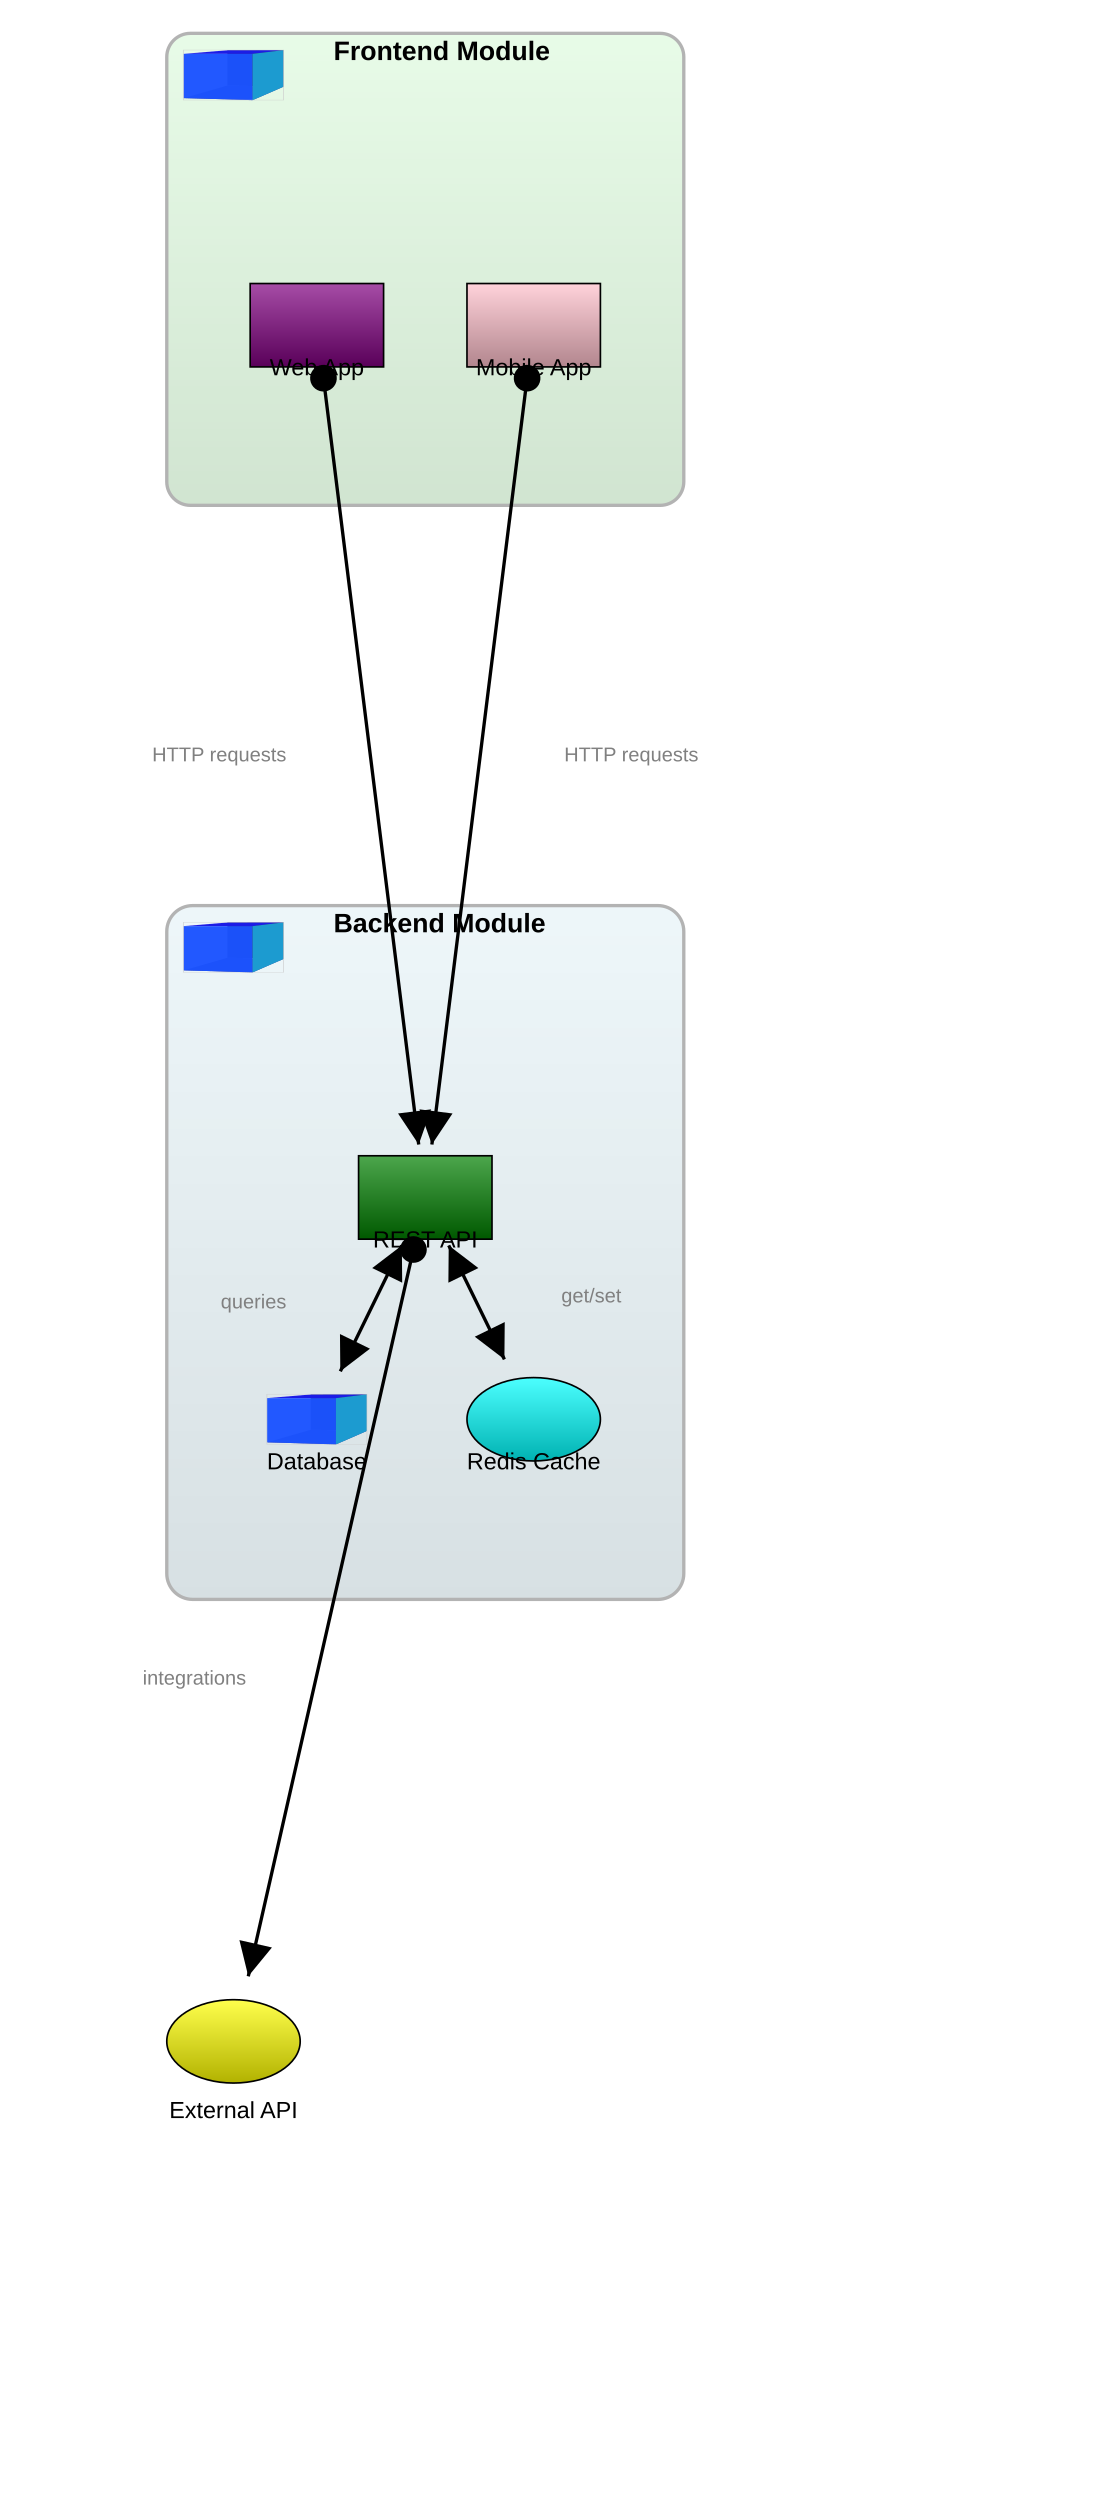
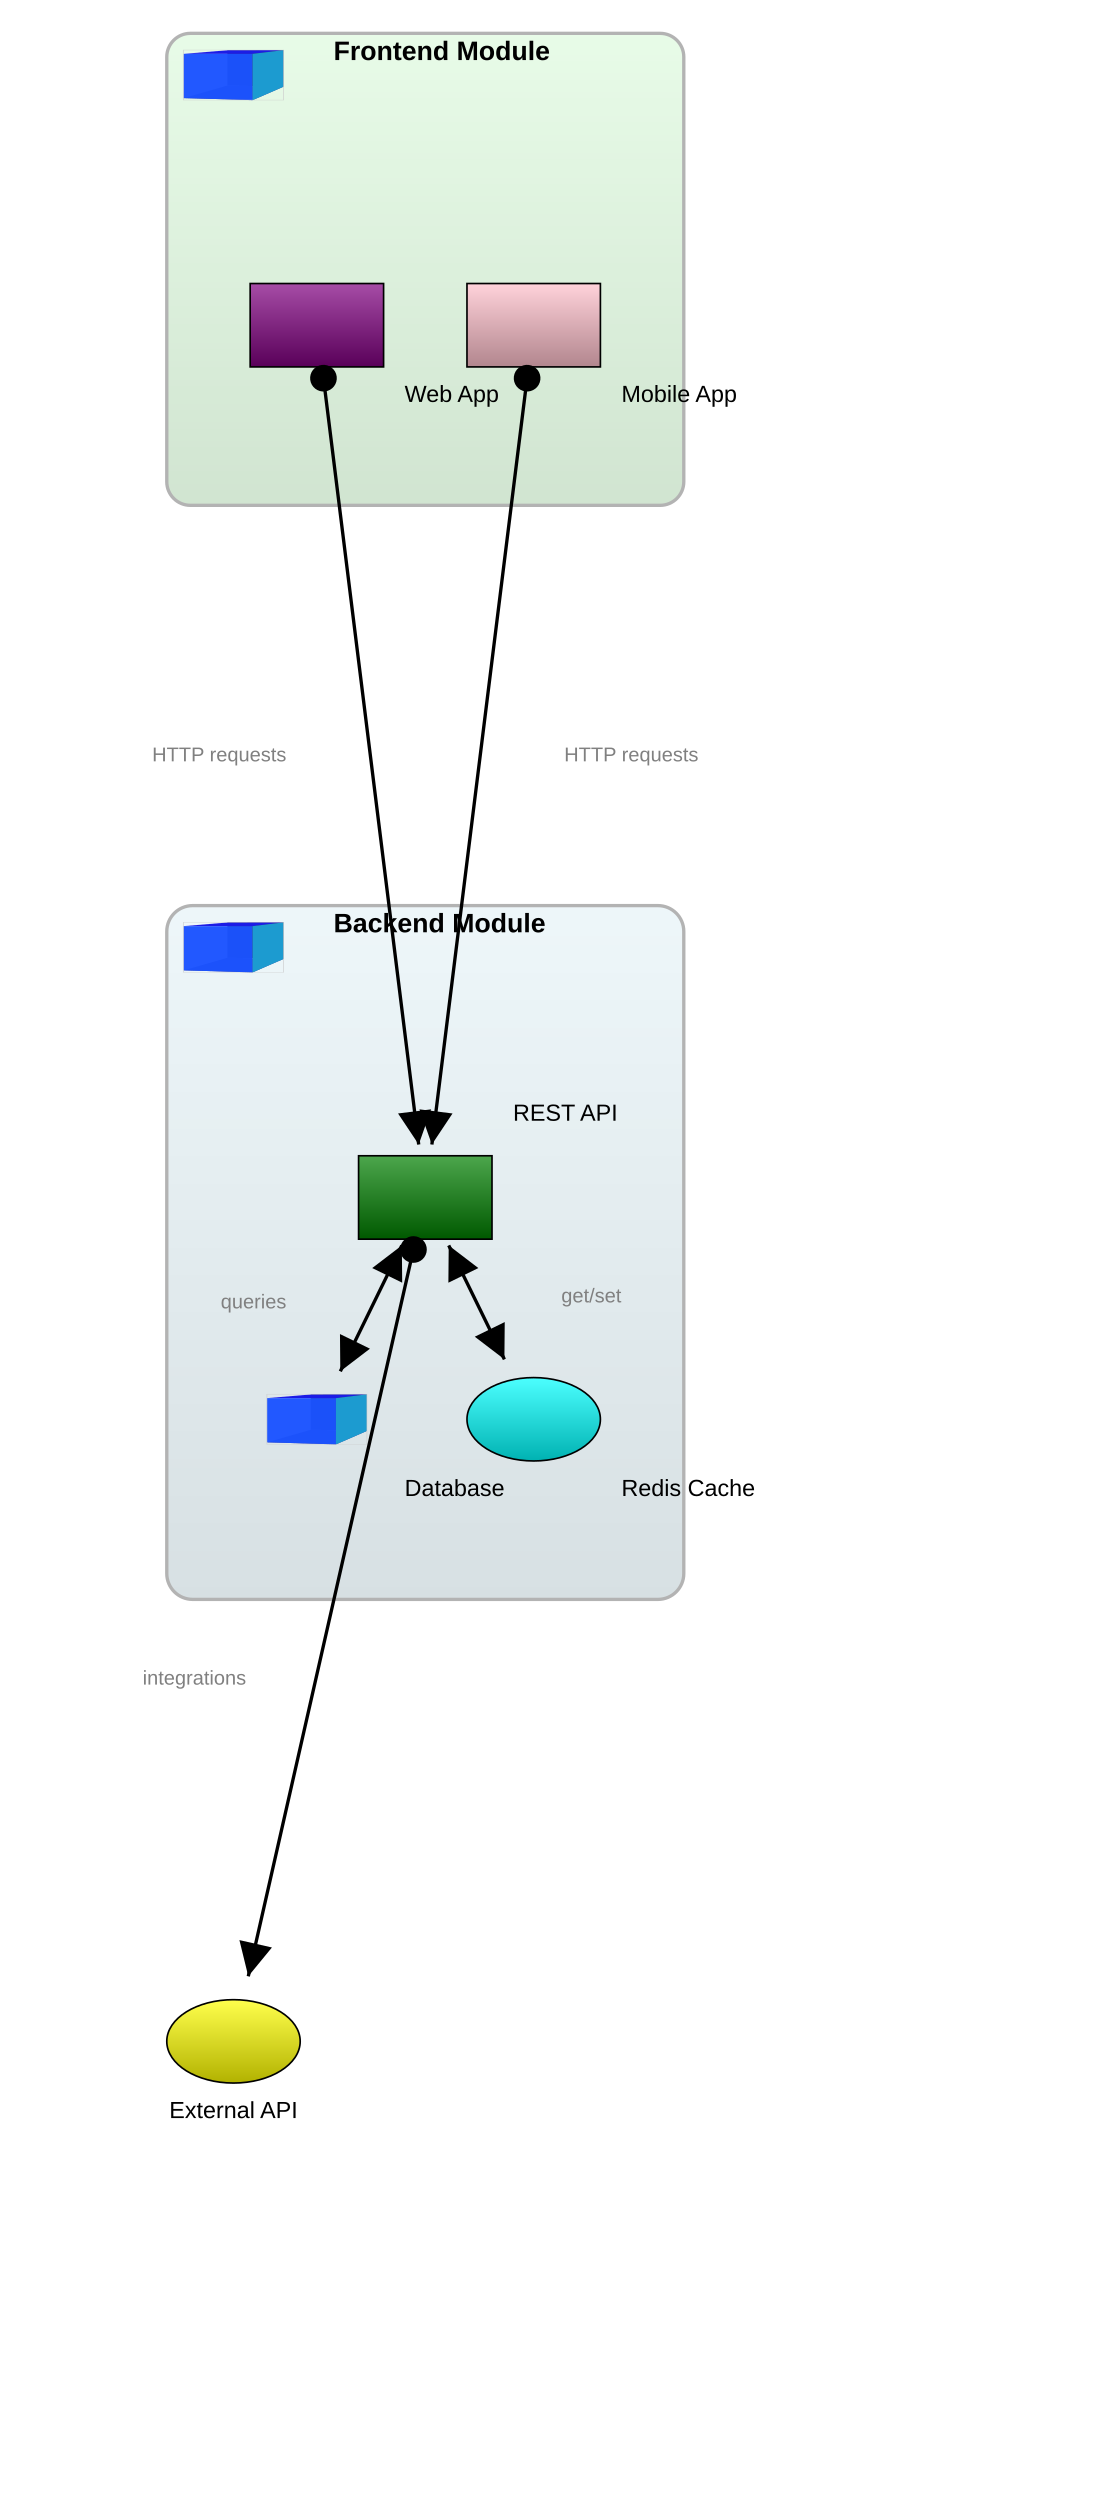
<svg xmlns="http://www.w3.org/2000/svg" baseProfile="full" height="1499.0" version="1.1" viewBox="0,0,660.0,1499.0" width="660.0">
  <defs>
    <marker id="arrow-end" markerHeight="10" markerWidth="10" orient="auto" refX="10" refY="5">
      <path d="M 0 0 L 10 5 L 0 10 z" fill="black" />
    </marker>
    <marker id="arrow-start" markerHeight="10" markerWidth="10" orient="auto" refX="0" refY="5">
      <path d="M 10 0 L 0 5 L 10 10 z" fill="black" />
    </marker>
    <marker id="circle-start" markerHeight="10" markerWidth="10" orient="auto" refX="5" refY="5">
      <circle cx="5" cy="5" fill="black" r="4" />
    </marker>
    <marker id="circle-end" markerHeight="10" markerWidth="10" orient="auto" refX="5" refY="5">
      <circle cx="5" cy="5" fill="black" r="4" />
    </marker>
    <linearGradient id="gradient-backend-module" x1="0%" x2="0%" y1="0%" y2="100%">
      <stop offset="0%" stop-color="#c5e3ed" />
      <stop offset="100%" stop-color="#7997a1" />
    </linearGradient>
    <linearGradient id="gradient-frontend-module" x1="0%" x2="0%" y1="0%" y2="100%">
      <stop offset="0%" stop-color="#b1f3b1" />
      <stop offset="100%" stop-color="#64a664" />
    </linearGradient>
    <linearGradient id="gradient-api" x1="0%" x2="0%" y1="0%" y2="100%">
      <stop offset="0%" stop-color="#4ca64c" />
      <stop offset="100%" stop-color="#005900" />
    </linearGradient>
    <linearGradient id="gradient-db" x1="0%" x2="0%" y1="0%" y2="100%">
      <stop offset="0%" stop-color="#ffc04c" />
      <stop offset="100%" stop-color="#b27300" />
    </linearGradient>
    <linearGradient id="gradient-cache" x1="0%" x2="0%" y1="0%" y2="100%">
      <stop offset="0%" stop-color="#4cffff" />
      <stop offset="100%" stop-color="#00b2b2" />
    </linearGradient>
    <linearGradient id="gradient-webapp" x1="0%" x2="0%" y1="0%" y2="100%">
      <stop offset="0%" stop-color="#a64ca6" />
      <stop offset="100%" stop-color="#590059" />
    </linearGradient>
    <linearGradient id="gradient-mobile" x1="0%" x2="0%" y1="0%" y2="100%">
      <stop offset="0%" stop-color="#ffd2da" />
      <stop offset="100%" stop-color="#b2868e" />
    </linearGradient>
    <linearGradient id="gradient-external-service" x1="0%" x2="0%" y1="0%" y2="100%">
      <stop offset="0%" stop-color="#ffff4c" />
      <stop offset="100%" stop-color="#b2b200" />
    </linearGradient>
    <linearGradient id="gradient-backend-module_icon" x1="0%" x2="0%" y1="0%" y2="100%">
      <stop offset="0%" stop-color="#c5e3ed" />
      <stop offset="100%" stop-color="#7997a1" />
    </linearGradient>
    <linearGradient id="gradient-frontend-module_icon" x1="0%" x2="0%" y1="0%" y2="100%">
      <stop offset="0%" stop-color="#b1f3b1" />
      <stop offset="100%" stop-color="#64a664" />
    </linearGradient>
  </defs>
  <rect fill="url(#gradient-backend-module)" height="416.0" opacity="0.3" rx="15.5" ry="15.5" stroke="black" stroke-width="2" width="310.0" x="100.0" y="543.0" />
  <rect fill="url(#gradient-frontend-module)" height="283.0" opacity="0.3" rx="14.15" ry="14.15" stroke="black" stroke-width="2" width="310.0" x="100.0" y="20.0" />
  <rect fill="url(#gradient-api)" height="50" stroke="black" width="80" x="215.0" y="693.0" />
  <g id="db">
    <g transform="translate(160.0,836.0) scale(1.204819,0.6928406) translate(-0.9,-1.4)">
      <path d="M 22.754,32.117 0.945,43 V 4.729 L 22.754,1.57 Z" fill="#e9e9ff" stroke="none" />
      <path d="M 50.713,33.121 V 1.463 L 22.754,1.57 V 32.117 Z" fill="#353564" stroke="none" />
      <path d="M 50.713,33.121 35.296,44.771 0.945,43 22.754,32.117 Z" fill="#4d4d9f" stroke="none" />
      <path d="M 50.713,1.463 35.296,4.738 0.945,4.729 22.754,1.57 Z" fill="#1c1ce6" opacity="1" stroke="none" />
      <path d="M 35.296,44.771 V 4.738 L 0.945,4.729 V 43 Z" fill="#1a52ff" opacity="0.96" stroke="none" />
      <path d="M 50.713,33.121 35.296,44.771 V 4.738 L 50.713,1.463 Z" fill="#1c9bd0" stroke="none" />
      <rect fill="none" height="43.3" opacity="0.67" stroke="#cbcbcb" stroke-width="0.48" width="49.8" x="0.9" y="1.4" />
    </g>
  </g>
  <ellipse cx="320.0" cy="851.0" fill="url(#gradient-cache)" rx="40.0" ry="25.0" stroke="black" />
  <rect fill="url(#gradient-webapp)" height="50" stroke="black" width="80" x="150.0" y="170.0" />
  <rect fill="url(#gradient-mobile)" height="50" stroke="black" width="80" x="280.0" y="170.0" />
  <ellipse cx="140.0" cy="1224.0" fill="url(#gradient-external-service)" rx="40.0" ry="25.0" stroke="black" />
  <g id="backend-module_icon">
    <g transform="translate(110.0,553.0) scale(1.204819,0.6928406) translate(-0.9,-1.4)">
      <path d="M 22.754,32.117 0.945,43 V 4.729 L 22.754,1.57 Z" fill="#e9e9ff" stroke="none" />
      <path d="M 50.713,33.121 V 1.463 L 22.754,1.57 V 32.117 Z" fill="#353564" stroke="none" />
      <path d="M 50.713,33.121 35.296,44.771 0.945,43 22.754,32.117 Z" fill="#4d4d9f" stroke="none" />
      <path d="M 50.713,1.463 35.296,4.738 0.945,4.729 22.754,1.57 Z" fill="#1c1ce6" opacity="1" stroke="none" />
      <path d="M 35.296,44.771 V 4.738 L 0.945,4.729 V 43 Z" fill="#1a52ff" opacity="0.96" stroke="none" />
      <path d="M 50.713,33.121 35.296,44.771 V 4.738 L 50.713,1.463 Z" fill="#1c9bd0" stroke="none" />
      <rect fill="none" height="43.3" opacity="0.67" stroke="#cbcbcb" stroke-width="0.48" width="49.8" x="0.9" y="1.4" />
    </g>
  </g>
  <g id="frontend-module_icon">
    <g transform="translate(110.0,30.0) scale(1.204819,0.6928406) translate(-0.9,-1.4)">
      <path d="M 22.754,32.117 0.945,43 V 4.729 L 22.754,1.57 Z" fill="#e9e9ff" stroke="none" />
      <path d="M 50.713,33.121 V 1.463 L 22.754,1.57 V 32.117 Z" fill="#353564" stroke="none" />
      <path d="M 50.713,33.121 35.296,44.771 0.945,43 22.754,32.117 Z" fill="#4d4d9f" stroke="none" />
      <path d="M 50.713,1.463 35.296,4.738 0.945,4.729 22.754,1.57 Z" fill="#1c1ce6" opacity="1" stroke="none" />
      <path d="M 35.296,44.771 V 4.738 L 0.945,4.729 V 43 Z" fill="#1a52ff" opacity="0.96" stroke="none" />
      <path d="M 50.713,33.121 35.296,44.771 V 4.738 L 50.713,1.463 Z" fill="#1c9bd0" stroke="none" />
      <rect fill="none" height="43.3" opacity="0.67" stroke="#cbcbcb" stroke-width="0.48" width="49.8" x="0.9" y="1.4" />
    </g>
  </g>
  <line marker-end="url(#arrow-end)" marker-start="url(#arrow-start)" stroke="black" stroke-width="2" x1="240.949" x2="204.051" y1="746.75" y2="822.25" />
  <line marker-end="url(#arrow-end)" marker-start="url(#arrow-start)" stroke="black" stroke-width="2" x1="269.051" x2="302.436" y1="746.75" y2="815.062" />
  <polyline fill="none" marker-end="url(#arrow-end)" marker-start="url(#circle-start)" points="193.947,226.756 251.053,686.244" stroke="black" stroke-width="2" />
  <polyline fill="none" marker-end="url(#arrow-end)" marker-start="url(#circle-start)" points="316.053,226.756 258.947,686.244" stroke="black" stroke-width="2" />
  <polyline fill="none" marker-end="url(#arrow-end)" marker-start="url(#circle-start)" points="247.908,749.204 148.865,1184.995" stroke="black" stroke-width="2" />
-   <text fill="black" font-family="Arial, sans-serif" font-size="14px" text-anchor="middle" x="255.0" y="748.0">REST API</text>
-   <text fill="black" font-family="Arial, sans-serif" font-size="14px" text-anchor="middle" x="190.0" y="881.0">Database</text>
-   <text fill="black" font-family="Arial, sans-serif" font-size="14px" text-anchor="middle" x="320.0" y="881.0">Redis Cache</text>
-   <text fill="black" font-family="Arial, sans-serif" font-size="14px" text-anchor="middle" x="190.0" y="225.0">Web App</text>
-   <text fill="black" font-family="Arial, sans-serif" font-size="14px" text-anchor="middle" x="320.0" y="225.0">Mobile App</text>
+   <text fill="black" font-family="Arial, sans-serif" font-size="14px" text-anchor="start" x="307.6" y="672.0">REST API</text>
+   <text fill="black" font-family="Arial, sans-serif" font-size="14px" text-anchor="start" x="242.6" y="897.0">Database</text>
+   <text fill="black" font-family="Arial, sans-serif" font-size="14px" text-anchor="start" x="372.6" y="897.0">Redis Cache</text>
+   <text fill="black" font-family="Arial, sans-serif" font-size="14px" text-anchor="start" x="242.6" y="241.0">Web App</text>
+   <text fill="black" font-family="Arial, sans-serif" font-size="14px" text-anchor="start" x="372.6" y="241.0">Mobile App</text>
  <text fill="black" font-family="Arial, sans-serif" font-size="14px" text-anchor="middle" x="140.0" y="1270.0">External API</text>
  <text fill="gray" font-family="Arial, sans-serif" font-size="12px" text-anchor="end" x="171.7" y="784.5">queries</text>
  <text fill="gray" font-family="Arial, sans-serif" font-size="12px" text-anchor="start" x="336.544" y="780.906">get/set</text>
  <text fill="gray" font-family="Arial, sans-serif" font-size="12px" text-anchor="end" x="171.7" y="456.5">HTTP requests</text>
  <text fill="gray" font-family="Arial, sans-serif" font-size="12px" text-anchor="start" x="338.3" y="456.5">HTTP requests</text>
  <text fill="gray" font-family="Arial, sans-serif" font-size="12px" text-anchor="end" x="147.586" y="1010.099">integrations</text>
  <text fill="black" font-family="Arial, sans-serif" font-size="16px" font-weight="bold" text-anchor="start" x="200.0" y="559.0">Backend Module</text>
  <text fill="black" font-family="Arial, sans-serif" font-size="16px" font-weight="bold" text-anchor="start" x="200.0" y="36.0">Frontend Module</text>
</svg>
